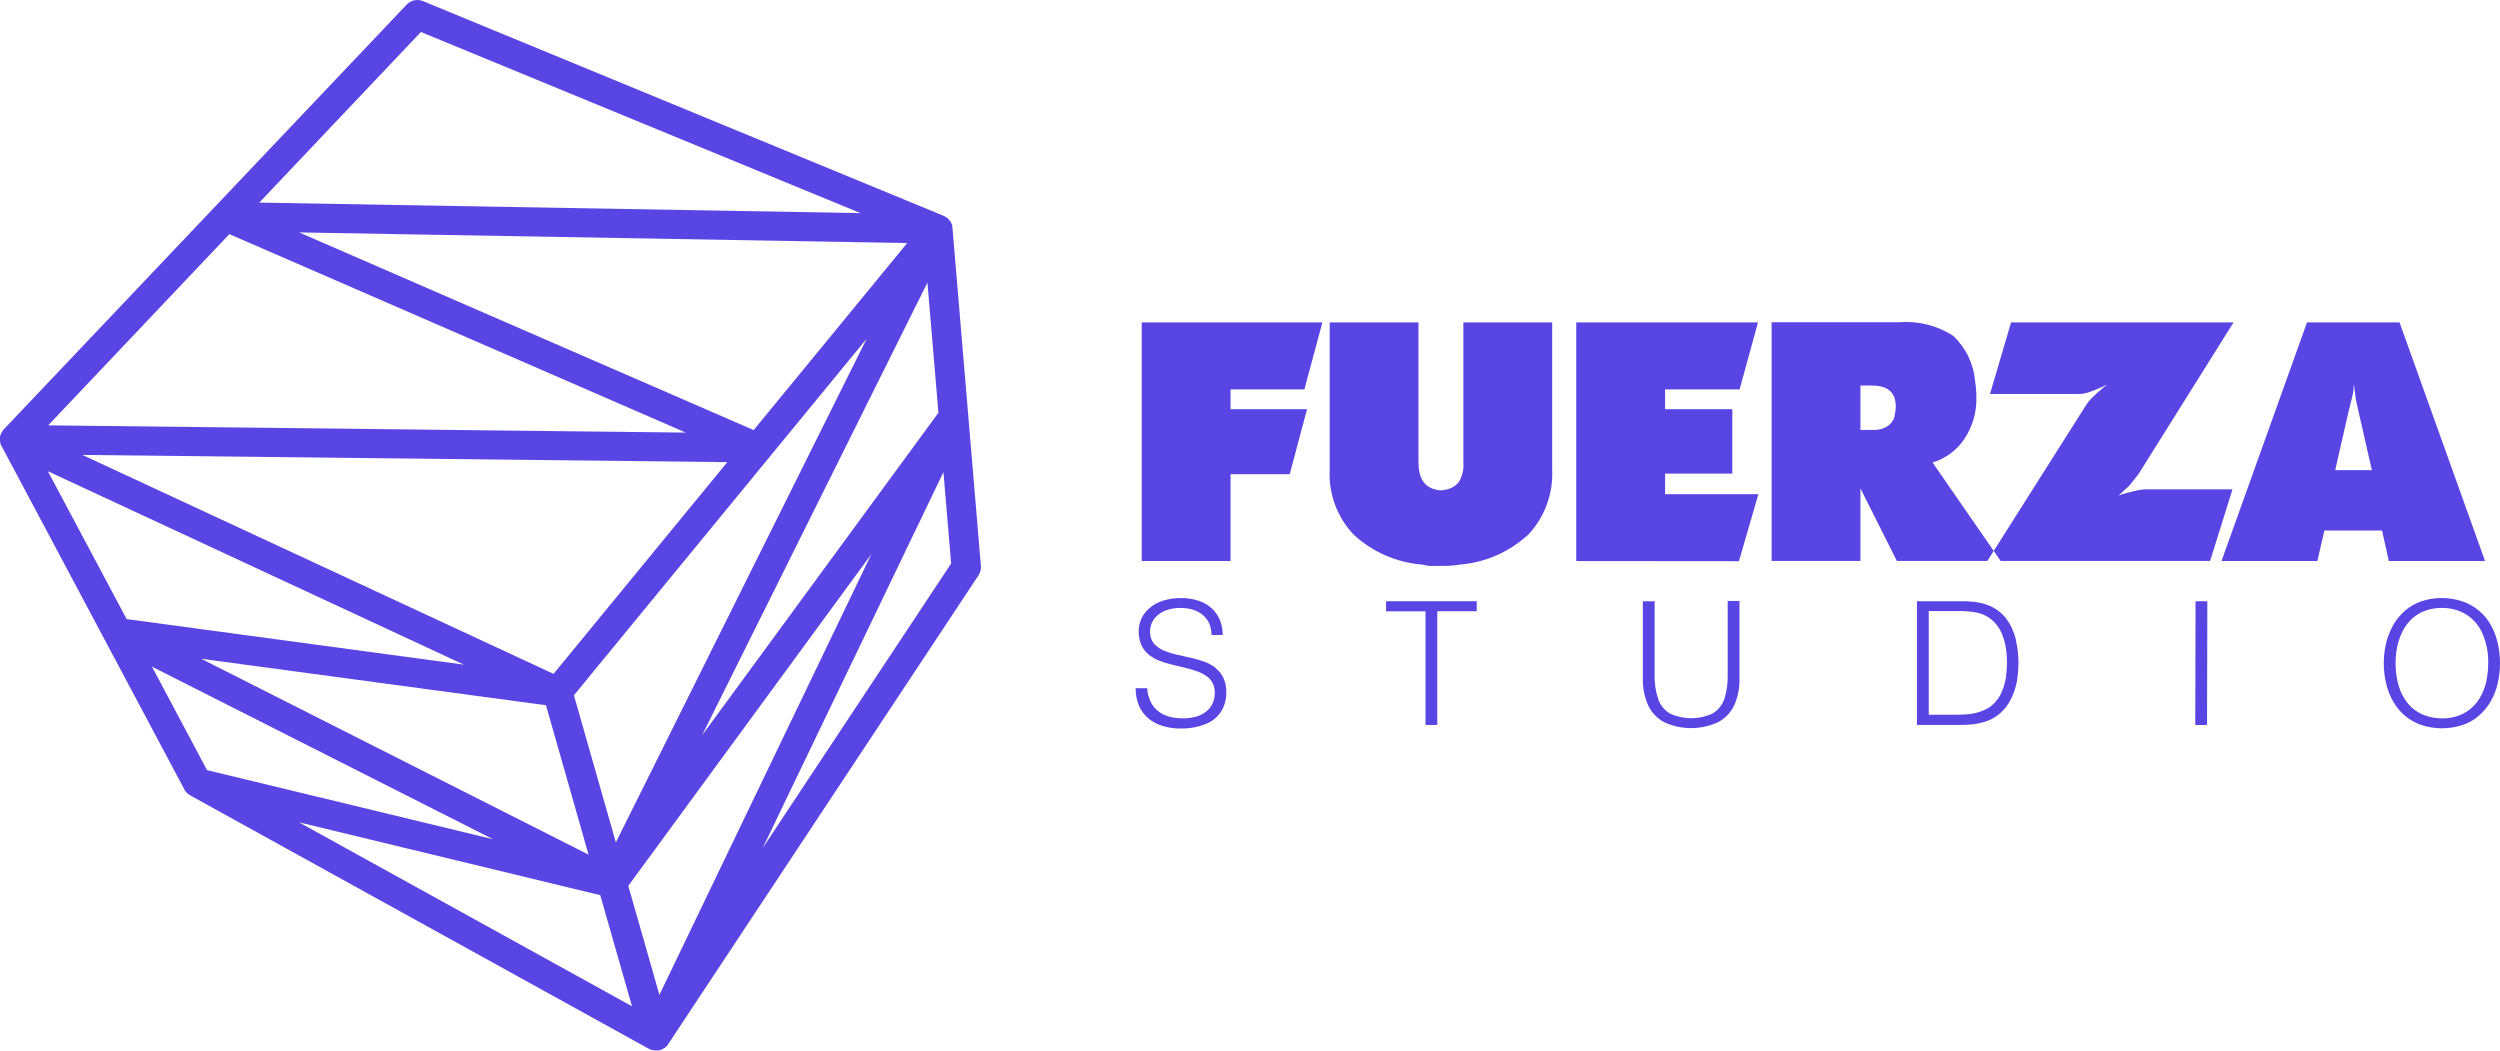
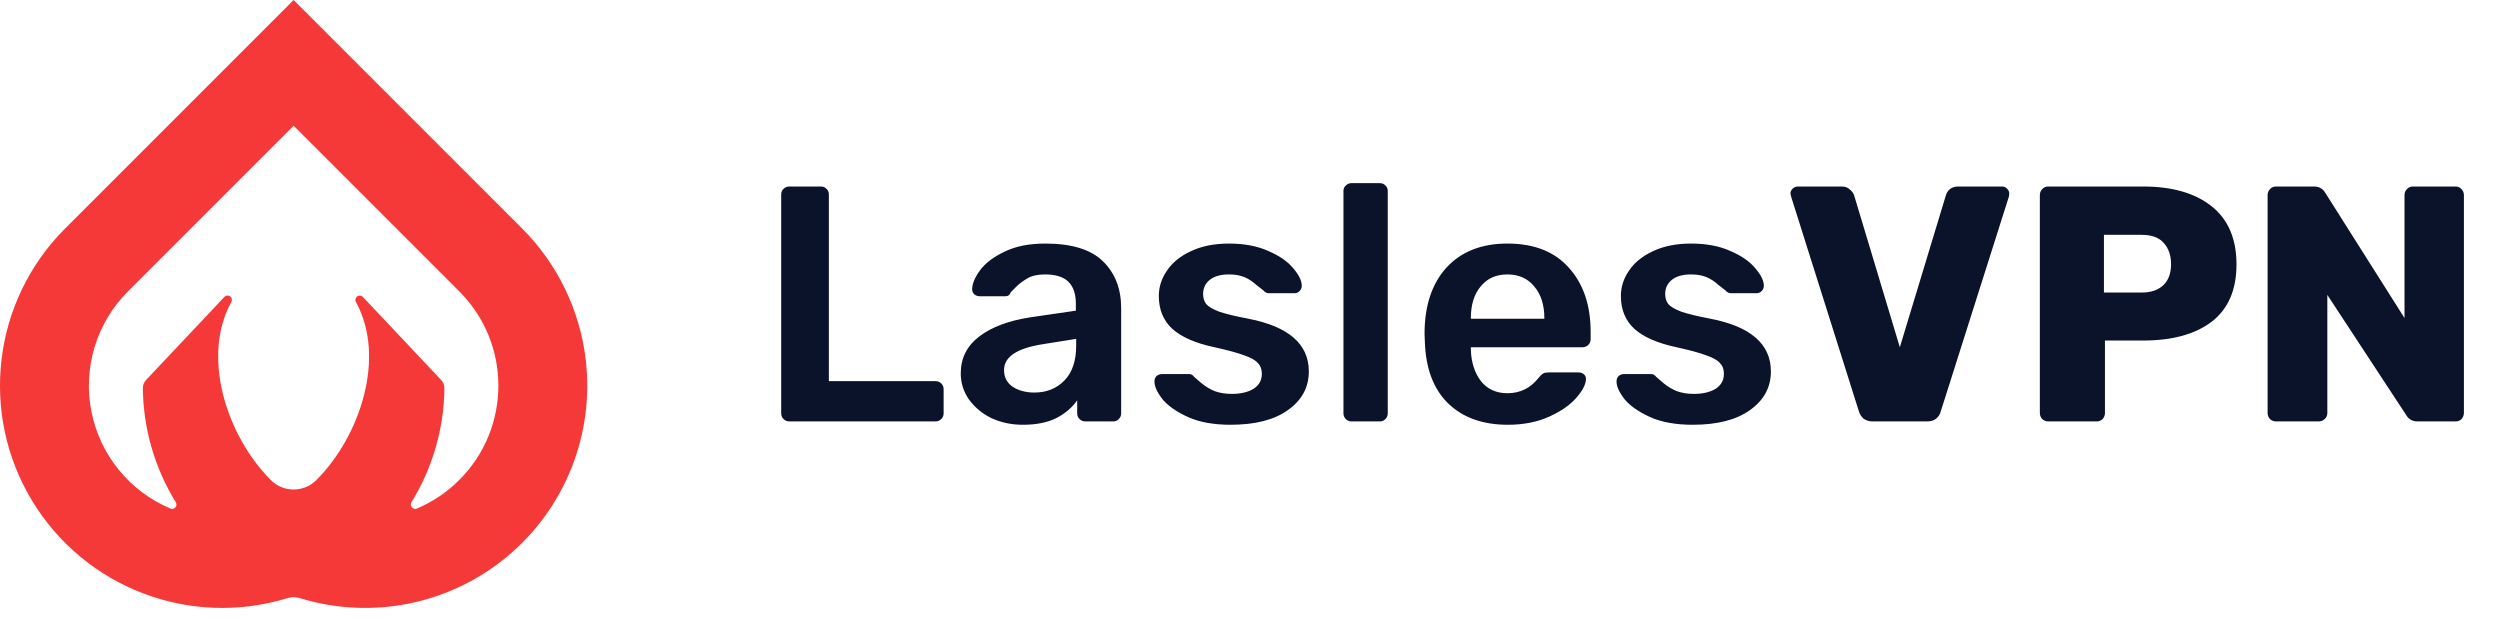
- <svg xmlns="http://www.w3.org/2000/svg" width="119" height="50" viewBox="0 0 119 50" fill="none">
-   <path d="M102.04 23.298C101.882 23.311 101.725 23.336 101.573 23.379C101.359 23.429 101.195 23.473 101.088 23.504L100.849 23.586L101.359 23.111L101.788 22.573L106.317 15.346H95.727L94.725 18.753H98.971C99.141 18.753 99.305 18.715 99.463 18.659C99.639 18.597 99.828 18.522 100.017 18.44L100.307 18.297L100.055 18.503C99.879 18.647 99.715 18.803 99.557 18.959C99.469 19.041 99.394 19.141 99.324 19.241L94.901 26.224L95.229 26.699H105.202L106.267 23.292H102.04V23.298Z" fill="#5845E4" />
-   <path d="M93.509 20.885C93.893 20.303 94.095 19.616 94.076 18.916C94.076 18.659 94.057 18.397 94.013 18.14C93.944 17.315 93.572 16.546 92.961 15.977C92.198 15.489 91.291 15.264 90.384 15.339H84.329V26.699H88.557V23.248L90.29 26.699H94.599L94.901 26.224L91.991 22.017C92.614 21.823 93.15 21.429 93.509 20.885ZM90.182 19.816C90.138 20.003 90.019 20.172 89.855 20.279C89.659 20.41 89.433 20.472 89.193 20.466H88.557V18.353H89.111C89.861 18.353 90.239 18.684 90.239 19.347C90.239 19.503 90.214 19.66 90.176 19.81L90.182 19.816Z" fill="#5845E4" />
-   <path d="M118.288 26.705L114.218 15.346H109.814L105.744 26.705H110.306L110.64 25.255H113.386L113.708 26.705H118.288ZM111.156 22.379L111.774 19.666L111.931 19.034C111.95 18.934 111.975 18.828 112 18.722C112.032 18.572 112.044 18.415 112.044 18.265L112.139 19.022L112.284 19.666L112.901 22.379H111.15H111.156Z" fill="#5845E4" />
-   <path d="M79.258 22.542H82.458V19.478H79.258V18.534H82.805L83.68 15.346H75.03V26.705L82.773 26.712L83.699 23.523H79.258V22.542Z" fill="#5845E4" />
-   <path d="M69.656 22.017C69.681 22.329 69.612 22.648 69.454 22.923C69.297 23.136 69.058 23.273 68.793 23.311C68.724 23.329 68.654 23.342 68.585 23.342C68.516 23.342 68.446 23.329 68.377 23.311C67.804 23.198 67.52 22.761 67.52 22.017V15.346H63.293V22.367C63.236 23.492 63.639 24.592 64.408 25.424C65.303 26.262 66.456 26.774 67.684 26.874C67.76 26.887 67.873 26.905 68.031 26.937H68.585C68.743 26.937 68.906 26.937 69.064 26.924C69.221 26.912 69.366 26.899 69.492 26.874C70.721 26.774 71.874 26.262 72.768 25.424C73.537 24.592 73.934 23.492 73.884 22.367V15.346H69.656V22.017Z" fill="#5845E4" />
-   <path d="M62.089 18.534L62.946 15.346H54.346V26.705H58.574V22.573H61.39L62.215 19.478H58.574V18.534H62.089Z" fill="#5845E4" />
-   <path d="M118.887 30.588C118.817 30.288 118.704 30 118.553 29.731C118.408 29.475 118.219 29.25 117.992 29.062C117.759 28.869 117.494 28.718 117.211 28.625C116.889 28.518 116.549 28.462 116.209 28.468C115.881 28.468 115.554 28.518 115.245 28.625C114.962 28.725 114.703 28.875 114.476 29.069C114.256 29.262 114.067 29.488 113.922 29.744C113.771 30.013 113.657 30.3 113.582 30.594C113.506 30.913 113.468 31.244 113.468 31.576C113.468 31.901 113.506 32.226 113.582 32.545C113.651 32.839 113.764 33.126 113.916 33.395C114.061 33.645 114.25 33.876 114.47 34.064C114.697 34.258 114.962 34.408 115.245 34.508C115.888 34.72 116.581 34.72 117.223 34.508C117.507 34.414 117.771 34.264 117.998 34.064C118.219 33.87 118.408 33.645 118.553 33.395C118.704 33.132 118.817 32.845 118.887 32.545C118.962 32.226 119 31.901 119 31.576C119 31.244 118.962 30.913 118.887 30.588ZM118.364 32.376C118.313 32.626 118.225 32.864 118.112 33.089C118.005 33.301 117.86 33.501 117.683 33.664C117.507 33.833 117.293 33.964 117.066 34.051C116.801 34.151 116.524 34.201 116.24 34.195C115.957 34.195 115.68 34.145 115.415 34.051C115.182 33.964 114.974 33.839 114.791 33.67C114.615 33.508 114.47 33.307 114.357 33.095C114.243 32.87 114.161 32.626 114.111 32.376C114.054 32.113 114.029 31.838 114.029 31.569C114.029 31.301 114.054 31.032 114.111 30.769C114.161 30.519 114.25 30.275 114.363 30.05C114.47 29.831 114.615 29.638 114.791 29.469C114.968 29.3 115.176 29.169 115.409 29.081C115.667 28.981 115.944 28.937 116.222 28.937C116.637 28.931 117.047 29.037 117.406 29.256C117.746 29.475 118.011 29.794 118.168 30.163C118.357 30.607 118.452 31.088 118.439 31.569C118.439 31.838 118.414 32.107 118.357 32.37L118.364 32.376Z" fill="#5845E4" />
-   <path d="M65.977 29.1H67.854V34.508H68.415V29.094H70.292V28.619H65.977V29.1Z" fill="#5845E4" />
-   <path d="M82.238 32.132C82.25 32.52 82.194 32.914 82.074 33.282C81.973 33.57 81.778 33.808 81.519 33.964C80.883 34.258 80.152 34.264 79.51 33.976C79.245 33.826 79.043 33.589 78.943 33.307C78.81 32.926 78.747 32.526 78.76 32.126V28.619H78.199V32.288C78.187 32.732 78.275 33.17 78.451 33.57C78.609 33.914 78.88 34.195 79.214 34.377C80.026 34.752 80.959 34.752 81.778 34.377C82.112 34.201 82.383 33.92 82.546 33.576C82.729 33.17 82.811 32.726 82.799 32.282V28.606H82.238V32.132Z" fill="#5845E4" />
-   <path d="M57.849 31.776C57.679 31.651 57.496 31.557 57.301 31.488C57.093 31.413 56.879 31.357 56.665 31.307C56.444 31.257 56.23 31.207 56.016 31.163C55.814 31.119 55.619 31.057 55.43 30.982C55.266 30.919 55.115 30.819 54.983 30.694C54.857 30.569 54.781 30.407 54.756 30.238C54.731 30.088 54.737 29.931 54.781 29.781C54.825 29.625 54.907 29.481 55.02 29.363C55.153 29.225 55.31 29.125 55.487 29.056C55.72 28.975 55.959 28.931 56.205 28.937C56.388 28.937 56.577 28.962 56.753 29.012C56.923 29.062 57.081 29.137 57.219 29.244C57.358 29.35 57.465 29.488 57.547 29.644C57.629 29.825 57.667 30.025 57.667 30.225H58.202C58.202 29.994 58.164 29.763 58.082 29.55C58.001 29.337 57.874 29.15 57.711 28.987C57.534 28.819 57.32 28.687 57.087 28.606C56.803 28.512 56.507 28.462 56.211 28.468C55.915 28.468 55.619 28.506 55.336 28.6C55.102 28.675 54.888 28.794 54.706 28.956C54.542 29.094 54.416 29.262 54.328 29.456C54.246 29.644 54.201 29.844 54.201 30.05C54.201 30.275 54.239 30.494 54.328 30.7C54.403 30.869 54.517 31.026 54.661 31.144C54.806 31.263 54.97 31.363 55.14 31.432C55.323 31.507 55.518 31.569 55.714 31.619C55.915 31.669 56.11 31.719 56.312 31.763C56.514 31.807 56.703 31.863 56.879 31.919C57.049 31.97 57.213 32.044 57.364 32.138C57.66 32.313 57.837 32.632 57.824 32.976C57.824 33.132 57.799 33.295 57.736 33.439C57.679 33.589 57.585 33.72 57.465 33.826C57.333 33.945 57.169 34.039 56.999 34.095C56.778 34.164 56.545 34.195 56.312 34.195C56.098 34.195 55.884 34.17 55.676 34.12C55.487 34.07 55.31 33.989 55.153 33.87C54.995 33.751 54.869 33.601 54.781 33.426C54.68 33.214 54.617 32.989 54.605 32.757H54.056C54.056 33.051 54.107 33.339 54.22 33.601C54.321 33.833 54.479 34.039 54.668 34.201C54.869 34.364 55.102 34.489 55.348 34.558C55.625 34.639 55.915 34.683 56.205 34.677C56.602 34.683 57.005 34.614 57.377 34.47C57.679 34.352 57.938 34.151 58.114 33.883C58.29 33.608 58.379 33.282 58.372 32.957C58.379 32.714 58.328 32.47 58.227 32.251C58.139 32.069 58.007 31.907 57.843 31.788L57.849 31.776Z" fill="#5845E4" />
-   <path d="M104.508 28.621L104.495 34.51L105.055 34.511L105.069 28.622L104.508 28.621Z" fill="#5845E4" />
-   <path d="M95.972 30.5C95.928 30.313 95.865 30.131 95.79 29.956C95.714 29.781 95.62 29.613 95.506 29.462C95.393 29.306 95.254 29.175 95.103 29.062C94.927 28.937 94.737 28.837 94.53 28.768C94.328 28.706 94.126 28.662 93.918 28.643C93.704 28.625 93.49 28.612 93.276 28.619H91.247V34.508H93.276C93.471 34.508 93.666 34.502 93.856 34.483C94.044 34.464 94.227 34.426 94.41 34.377C94.586 34.327 94.763 34.252 94.92 34.158C95.09 34.058 95.242 33.933 95.368 33.789C95.506 33.645 95.62 33.476 95.708 33.301C95.802 33.12 95.872 32.939 95.928 32.745C95.985 32.551 96.023 32.351 96.042 32.151C96.067 31.951 96.079 31.757 96.079 31.557C96.079 31.401 96.067 31.232 96.054 31.05C96.035 30.869 96.004 30.682 95.96 30.5H95.972ZM95.494 32.176C95.462 32.388 95.412 32.601 95.336 32.801C95.267 33.001 95.166 33.189 95.034 33.351C94.901 33.52 94.738 33.657 94.549 33.751C94.404 33.826 94.252 33.883 94.095 33.926C93.944 33.964 93.793 33.989 93.635 34.001C93.478 34.014 93.314 34.02 93.15 34.02H91.808V29.087H93.15C93.314 29.087 93.484 29.087 93.641 29.1C93.799 29.106 93.956 29.131 94.108 29.162C94.467 29.237 94.788 29.431 95.021 29.719C95.153 29.881 95.26 30.069 95.33 30.269C95.405 30.469 95.456 30.682 95.487 30.894C95.519 31.107 95.531 31.326 95.531 31.544C95.531 31.751 95.519 31.963 95.487 32.17L95.494 32.176Z" fill="#5845E4" />
-   <path d="M45.337 10.801C45.337 10.801 45.331 10.776 45.324 10.763V10.719L45.305 10.682C45.305 10.682 45.299 10.663 45.293 10.65V10.638C45.293 10.638 45.274 10.619 45.274 10.607C45.274 10.594 45.261 10.582 45.255 10.569L45.23 10.532C45.23 10.532 45.211 10.507 45.198 10.494C45.198 10.488 45.192 10.482 45.186 10.476C45.186 10.476 45.167 10.444 45.154 10.432L45.129 10.407H45.123C45.123 10.407 45.104 10.382 45.091 10.376L45.066 10.357L45.053 10.344L45.028 10.332H45.022C45.022 10.332 45.003 10.313 44.997 10.313L44.971 10.3L44.94 10.288L44.921 10.275L20.136 0.054C19.865 -0.059 19.556 0.01 19.355 0.222L0.176 20.441L0.164 20.453C0.164 20.453 0.139 20.479 0.132 20.491L0.12 20.51V20.522C0.12 20.522 0.095 20.547 0.088 20.56V20.572C0.088 20.572 0.069 20.591 0.063 20.604V20.622L0.044 20.641C0.044 20.641 0.032 20.691 0.019 20.71V20.735C0.019 20.735 0.006 20.772 0 20.785V20.904C0 20.904 0 20.91 0 20.916V20.966C0 20.966 0 21.004 0.006 21.016V21.029C0.006 21.029 0.019 21.085 0.025 21.116V21.141C0.025 21.141 0.044 21.172 0.05 21.191L0.063 21.21C0.063 21.21 0.069 21.229 0.076 21.235L8.77 37.565V37.578C8.77 37.578 8.802 37.621 8.82 37.646V37.659C8.82 37.659 8.865 37.703 8.883 37.727L8.896 37.74C8.896 37.74 8.94 37.778 8.959 37.796H8.965C8.965 37.796 9.016 37.84 9.041 37.853L30.878 49.919H30.89L30.916 49.938H30.928L30.941 49.95L30.972 49.962C30.972 49.962 30.991 49.969 31.004 49.975H31.029L31.054 49.987C31.054 49.987 31.086 49.994 31.098 49.994H31.136C31.136 49.994 31.193 50 31.218 50H31.237C31.237 50 31.287 50 31.312 50H31.331C31.331 50 31.35 50 31.357 50C31.363 50 31.388 50 31.407 49.987C31.42 49.987 31.426 49.981 31.439 49.975H31.464L31.527 49.938L31.558 49.925H31.571V49.913C31.571 49.913 31.602 49.9 31.615 49.894L31.653 49.869H31.665V49.856L31.691 49.837C31.691 49.837 31.716 49.812 31.728 49.806C31.741 49.794 31.741 49.794 31.747 49.787L31.76 49.775C31.76 49.775 31.785 49.744 31.791 49.731C31.798 49.725 31.804 49.719 31.81 49.706V49.694L46.584 27.374C46.666 27.243 46.704 27.093 46.691 26.943L45.337 10.844V10.801ZM44.669 19.647L33.417 35.002L44.146 13.451L44.669 19.647ZM28.024 40.685L9.576 31.357L25.989 33.57L28.017 40.685H28.024ZM3.919 21.654L34.62 21.998L26.348 32.076L3.919 21.654ZM27.318 33.095L41.254 16.121L29.315 40.097L27.318 33.095ZM35.874 20.472L14.239 11.063L43.182 11.57L35.874 20.472ZM20.035 1.523L40.958 10.144L12.342 9.644L20.035 1.523ZM10.918 11.144L32.642 20.591L2.293 20.247L10.918 11.144ZM2.287 22.435L22.082 31.638L6.029 29.469L2.281 22.435H2.287ZM7.233 31.732L23.469 39.947L9.854 36.658L7.233 31.732ZM14.251 39.147L28.572 42.61L30.084 47.899L14.251 39.153V39.147ZM31.388 47.355L29.907 42.166L41.475 26.38L31.388 47.355ZM36.29 40.397L44.908 22.473L45.274 26.824L36.283 40.397H36.29Z" fill="#5845E4" />
+ <svg xmlns="http://www.w3.org/2000/svg" width="149" height="37" fill="none">
+   <path d="M47.04 25.116a.463.463 0 0 1-.34-.14.463.463 0 0 1-.14-.34v-13.04c0-.146.047-.26.14-.34a.463.463 0 0 1 .34-.14h1.88c.147 0 .26.047.34.14.093.08.14.194.14.34v11.12h6.34c.147 0 .267.047.36.14.093.093.14.207.14.34v1.44a.463.463 0 0 1-.14.34.487.487 0 0 1-.36.14h-8.7Zm13.921.2c-.68 0-1.307-.133-1.88-.4a3.575 3.575 0 0 1-1.34-1.12c-.32-.466-.48-.98-.48-1.54 0-.907.367-1.64 1.1-2.2.733-.56 1.74-.94 3.02-1.14l2.74-.4v-.42c0-.573-.147-1.006-.44-1.3-.293-.293-.76-.44-1.4-.44-.44 0-.793.08-1.06.24-.267.16-.487.327-.66.5l-.32.32c-.053.16-.153.24-.3.24h-1.56a.478.478 0 0 1-.32-.12.433.433 0 0 1-.12-.32c.013-.333.173-.707.48-1.12.32-.427.807-.793 1.46-1.1.653-.32 1.46-.48 2.42-.48 1.573 0 2.72.354 3.44 1.06.72.707 1.08 1.633 1.08 2.78v6.28a.463.463 0 0 1-.14.34.423.423 0 0 1-.34.14h-1.66a.463.463 0 0 1-.34-.14.463.463 0 0 1-.14-.34v-.78c-.293.427-.707.78-1.24 1.06-.533.267-1.2.4-2 .4Zm.68-1.92c.733 0 1.333-.24 1.8-.72.467-.48.7-1.173.7-2.08v-.4l-2 .32c-1.533.24-2.3.754-2.3 1.54 0 .427.173.76.52 1 .36.227.787.34 1.28.34Zm11.705 1.92c-1.013 0-1.86-.153-2.54-.46-.68-.307-1.186-.66-1.52-1.06-.32-.413-.48-.767-.48-1.06 0-.133.04-.24.12-.32.094-.08.2-.12.32-.12h1.64c.107 0 .2.053.28.16.067.053.214.18.44.38.24.2.507.36.8.48.307.107.64.16 1 .16.534 0 .967-.1 1.3-.3.334-.213.5-.513.5-.9 0-.267-.08-.48-.24-.64-.146-.173-.42-.326-.82-.46-.386-.146-.973-.306-1.76-.48-1.133-.24-1.973-.607-2.52-1.1-.533-.493-.8-1.146-.8-1.96 0-.533.16-1.033.48-1.5.32-.48.794-.866 1.42-1.16.64-.307 1.4-.46 2.28-.46.907 0 1.687.147 2.34.44.654.28 1.147.62 1.48 1.02.347.4.52.754.52 1.06a.44.44 0 0 1-.14.32c-.08.08-.18.12-.3.12h-1.5a.4.4 0 0 1-.34-.16 10.904 10.904 0 0 1-.46-.36 2.293 2.293 0 0 0-.68-.44c-.253-.106-.56-.16-.92-.16-.493 0-.873.107-1.14.32-.266.214-.4.494-.4.84 0 .24.06.44.18.6.134.16.394.314.78.46.387.133.967.273 1.74.42 2.4.467 3.6 1.514 3.6 3.14 0 .947-.413 1.713-1.24 2.3-.813.587-1.953.88-3.42.88Zm7.204-.2a.463.463 0 0 1-.34-.14.463.463 0 0 1-.14-.34v-13.24c0-.147.047-.26.14-.34a.463.463 0 0 1 .34-.14h1.68c.147 0 .26.047.34.14.094.08.14.194.14.34v13.24a.463.463 0 0 1-.14.34.424.424 0 0 1-.34.14h-1.68Zm9.313.2c-1.493 0-2.68-.426-3.56-1.28-.867-.853-1.327-2.067-1.38-3.64l-.02-.5c0-1.666.433-2.98 1.3-3.94.88-.96 2.093-1.44 3.64-1.44 1.587 0 2.807.48 3.66 1.44.867.96 1.3 2.24 1.3 3.84v.42a.463.463 0 0 1-.14.34.488.488 0 0 1-.36.14h-6.64v.16c.027.747.227 1.367.6 1.86.387.48.913.72 1.58.72.76 0 1.38-.306 1.86-.92.12-.146.213-.233.28-.26.067-.04.18-.06.34-.06h1.76c.12 0 .22.034.3.1.093.067.14.16.14.28 0 .32-.193.7-.58 1.14-.373.427-.913.8-1.62 1.12-.707.32-1.527.48-2.46.48Zm2.18-6.32v-.04c0-.787-.2-1.413-.6-1.88-.387-.48-.92-.72-1.6-.72s-1.213.24-1.6.72c-.387.467-.58 1.093-.58 1.88v.04h4.38Zm8.842 6.32c-1.013 0-1.86-.153-2.54-.46-.68-.307-1.186-.66-1.52-1.06-.32-.413-.48-.767-.48-1.06 0-.133.04-.24.12-.32.094-.08.2-.12.32-.12h1.64c.107 0 .2.053.28.16.067.053.214.18.44.38.24.2.507.36.8.48.307.107.64.16 1 .16.534 0 .967-.1 1.3-.3.334-.213.5-.513.5-.9 0-.267-.08-.48-.24-.64-.146-.173-.42-.326-.82-.46-.386-.146-.973-.306-1.76-.48-1.133-.24-1.973-.607-2.52-1.1-.533-.493-.8-1.146-.8-1.96 0-.533.16-1.033.48-1.5.32-.48.794-.866 1.42-1.16.64-.307 1.4-.46 2.28-.46.907 0 1.687.147 2.34.44.654.28 1.147.62 1.48 1.02.347.4.52.754.52 1.06 0 .12-.046.227-.14.32-.08.08-.18.12-.3.12h-1.5a.4.4 0 0 1-.34-.16 11.615 11.615 0 0 1-.46-.36 2.284 2.284 0 0 0-.68-.44c-.253-.106-.56-.16-.92-.16-.493 0-.873.107-1.14.32-.266.214-.4.494-.4.84 0 .24.06.44.18.6.134.16.394.314.78.46.387.133.967.273 1.74.42 2.4.467 3.6 1.514 3.6 3.14 0 .947-.413 1.713-1.24 2.3-.813.587-1.953.88-3.42.88Zm10.745-.2a.926.926 0 0 1-.56-.16.953.953 0 0 1-.28-.44l-4.04-12.8-.04-.18c0-.106.04-.2.12-.28a.44.44 0 0 1 .32-.14h2.62c.2 0 .36.06.48.18.133.107.22.227.26.36l2.72 9.04 2.74-9.04a.773.773 0 0 1 .24-.38c.133-.107.3-.16.5-.16h2.62c.12 0 .22.047.3.14.08.08.12.174.12.28a.76.76 0 0 1-.02.18l-4.06 12.8a.79.79 0 0 1-.28.44c-.134.107-.314.16-.54.16h-3.22Zm10.445 0a.534.534 0 0 1-.36-.14.534.534 0 0 1-.14-.36v-12.98c0-.146.047-.266.14-.36a.455.455 0 0 1 .36-.16h5.66c1.733 0 3.093.393 4.08 1.18.987.787 1.48 1.94 1.48 3.46s-.493 2.66-1.48 3.42c-.987.747-2.347 1.12-4.08 1.12h-2.28v4.32a.534.534 0 0 1-.14.36.486.486 0 0 1-.36.14h-2.88Zm5.56-7.68c.547 0 .973-.14 1.28-.42.32-.293.48-.72.48-1.28 0-.52-.147-.94-.44-1.26-.28-.32-.72-.48-1.32-.48h-2.24v3.44h2.24Zm8.014 7.68a.534.534 0 0 1-.36-.14.534.534 0 0 1-.14-.36v-12.98c0-.146.047-.266.14-.36a.455.455 0 0 1 .36-.16h2.26c.307 0 .533.127.68.38l4.72 7.46v-7.32c0-.146.047-.266.14-.36a.455.455 0 0 1 .36-.16h2.54c.147 0 .267.053.36.16.093.094.14.213.14.36v12.96a.56.56 0 0 1-.14.38.486.486 0 0 1-.36.14h-2.26c-.307 0-.533-.127-.68-.38l-4.7-7.16v7.04a.455.455 0 0 1-.16.36.486.486 0 0 1-.36.14h-2.54Z" fill="#0B132A" />
+   <path d="m31.147 13.648-.021-.022a.013.013 0 0 1-.005-.005L17.502 0 3.88 13.62l-.004.006-.023.021a13.245 13.245 0 0 0 13.283 22c.238-.072.492-.072.73 0a13.243 13.243 0 0 0 17.04-14.242 13.246 13.246 0 0 0-3.759-7.757ZM8.723 22.63a.714.714 0 0 0-.209.505 13.219 13.219 0 0 0 1.965 6.802.258.258 0 0 1-.317.375 7.947 7.947 0 0 1-2.543-12.938L17.5 7.493l9.882 9.881a7.945 7.945 0 0 1-.007 11.231 7.922 7.922 0 0 1-2.536 1.707.26.26 0 0 1-.318-.375 13.22 13.22 0 0 0 1.966-6.802.713.713 0 0 0-.21-.505l-4.674-4.958a.26.26 0 0 0-.391.326c1.815 3.285.254 8.004-2.35 10.607l-.013.014a1.918 1.918 0 0 1-2.7 0l-.012-.014c-2.604-2.603-4.164-7.322-2.349-10.607a.258.258 0 0 0-.39-.326L8.722 22.63Z" fill="#F53838" />
</svg>
